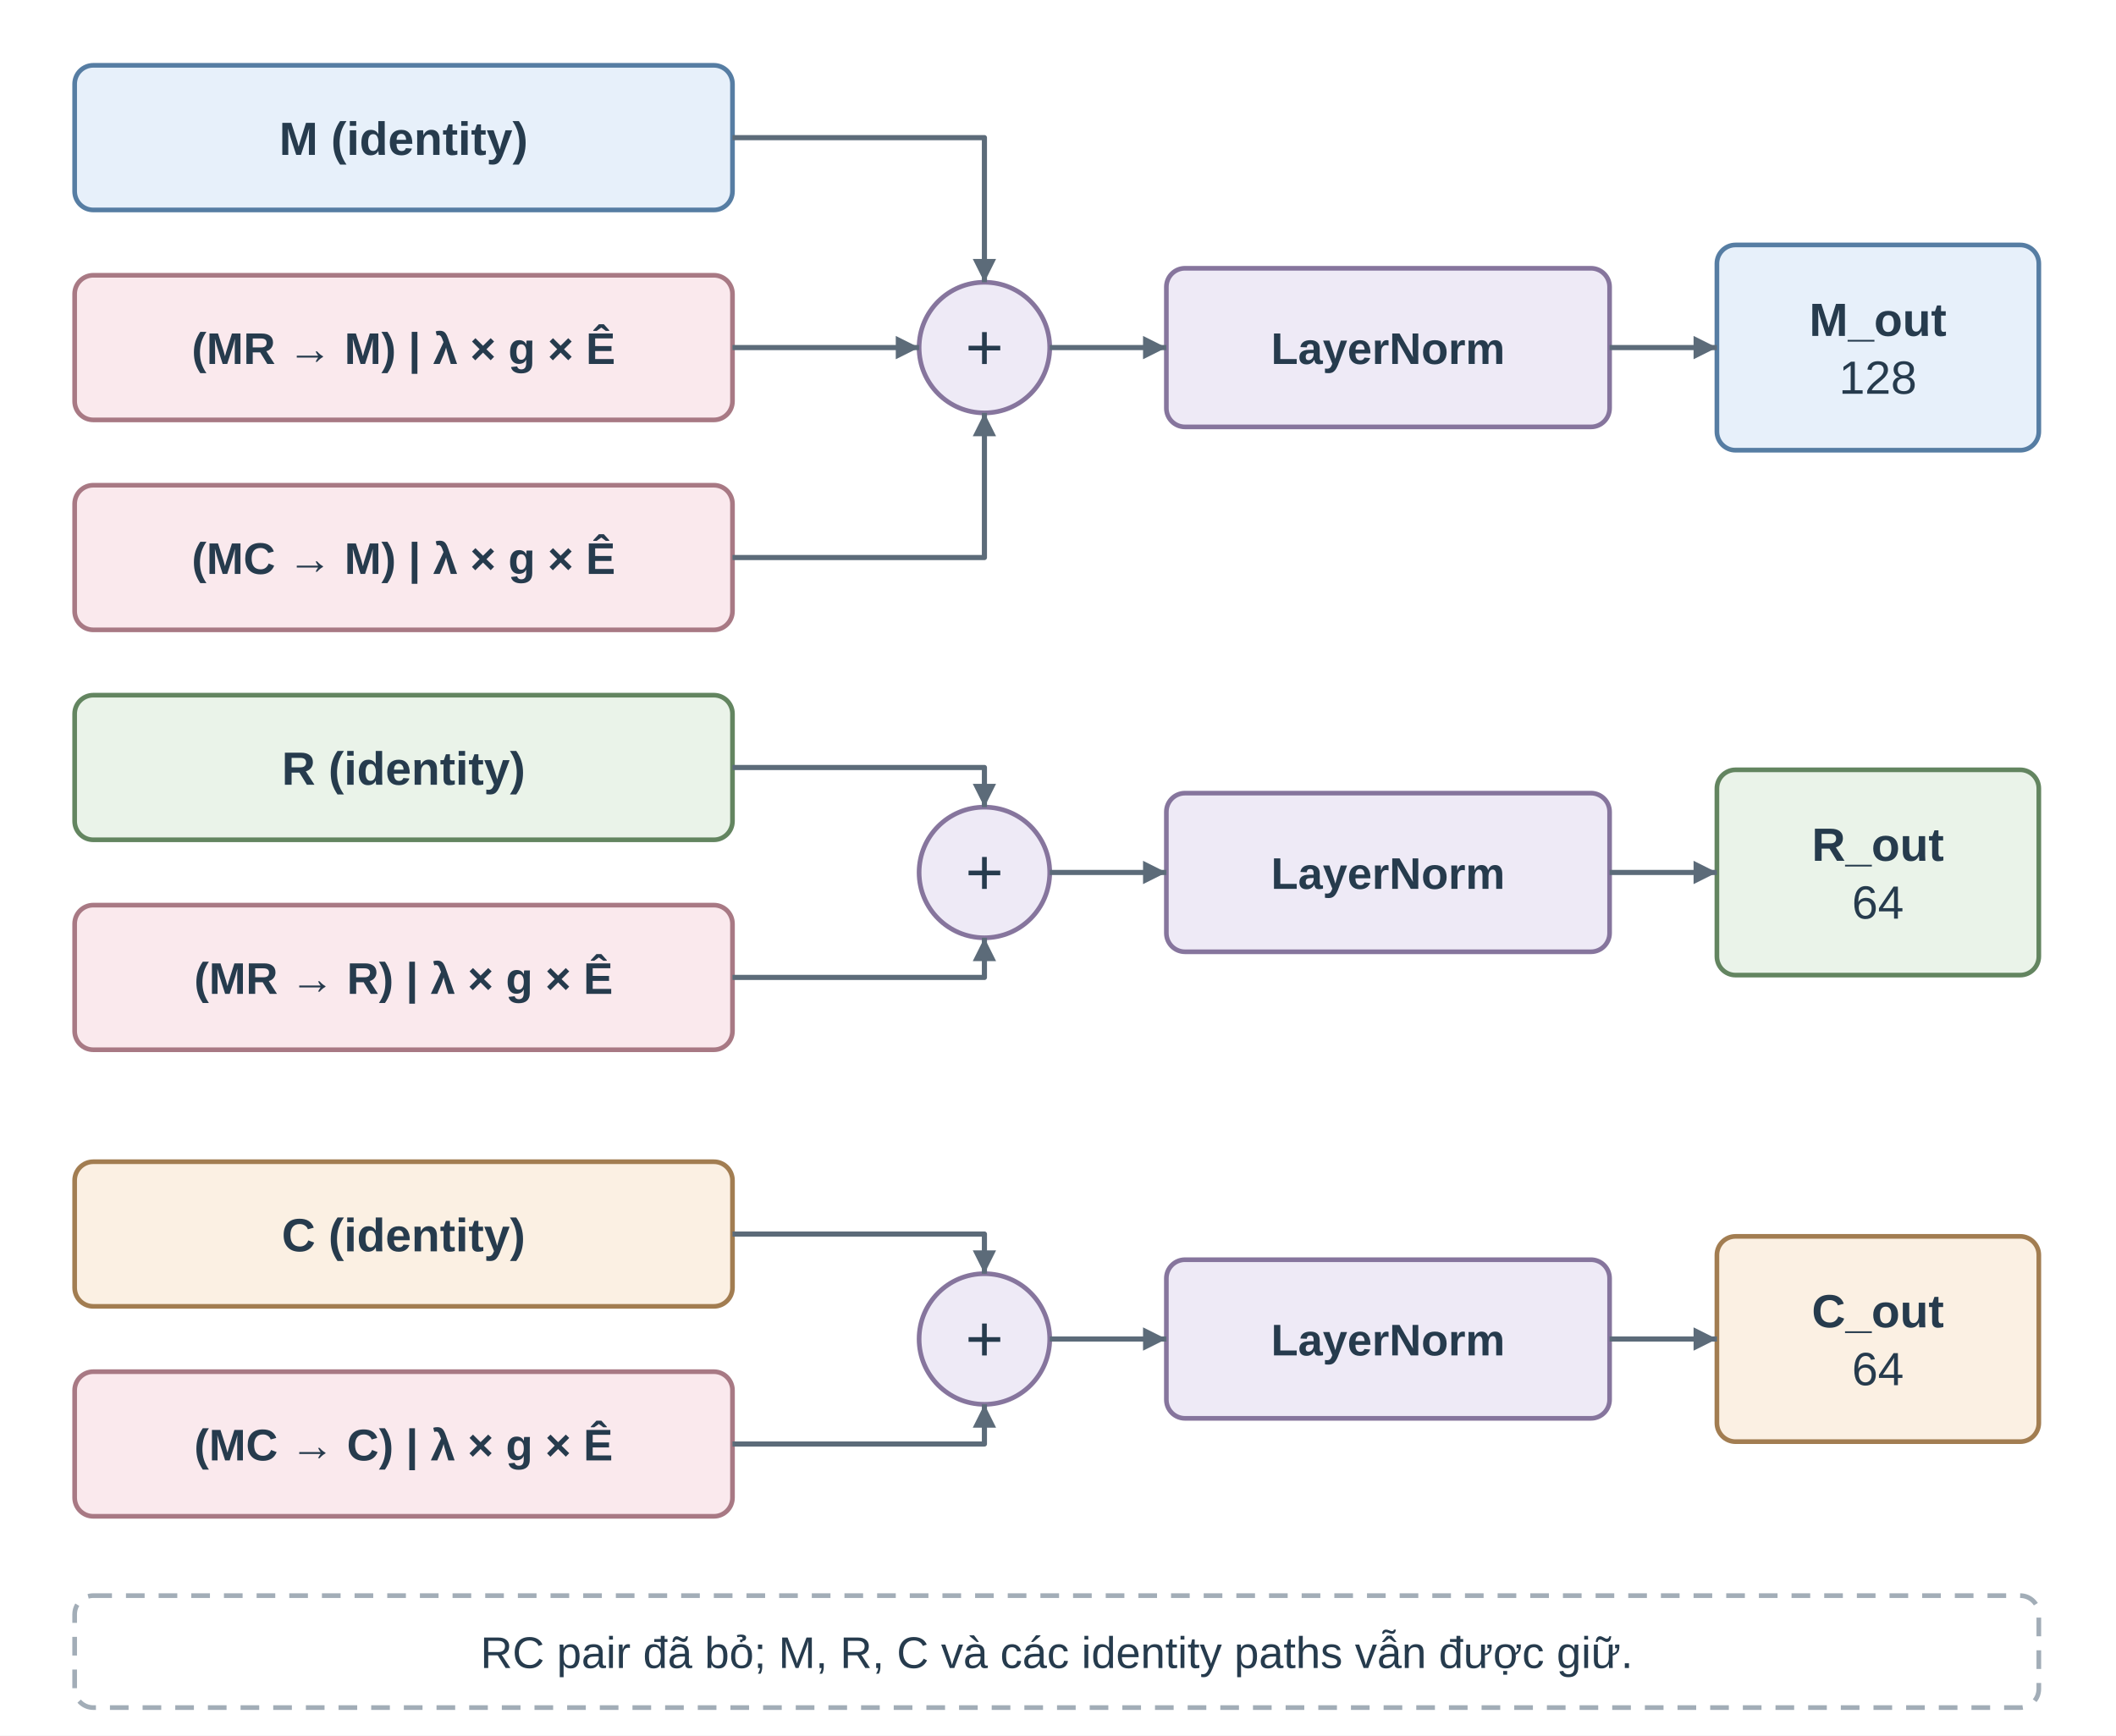
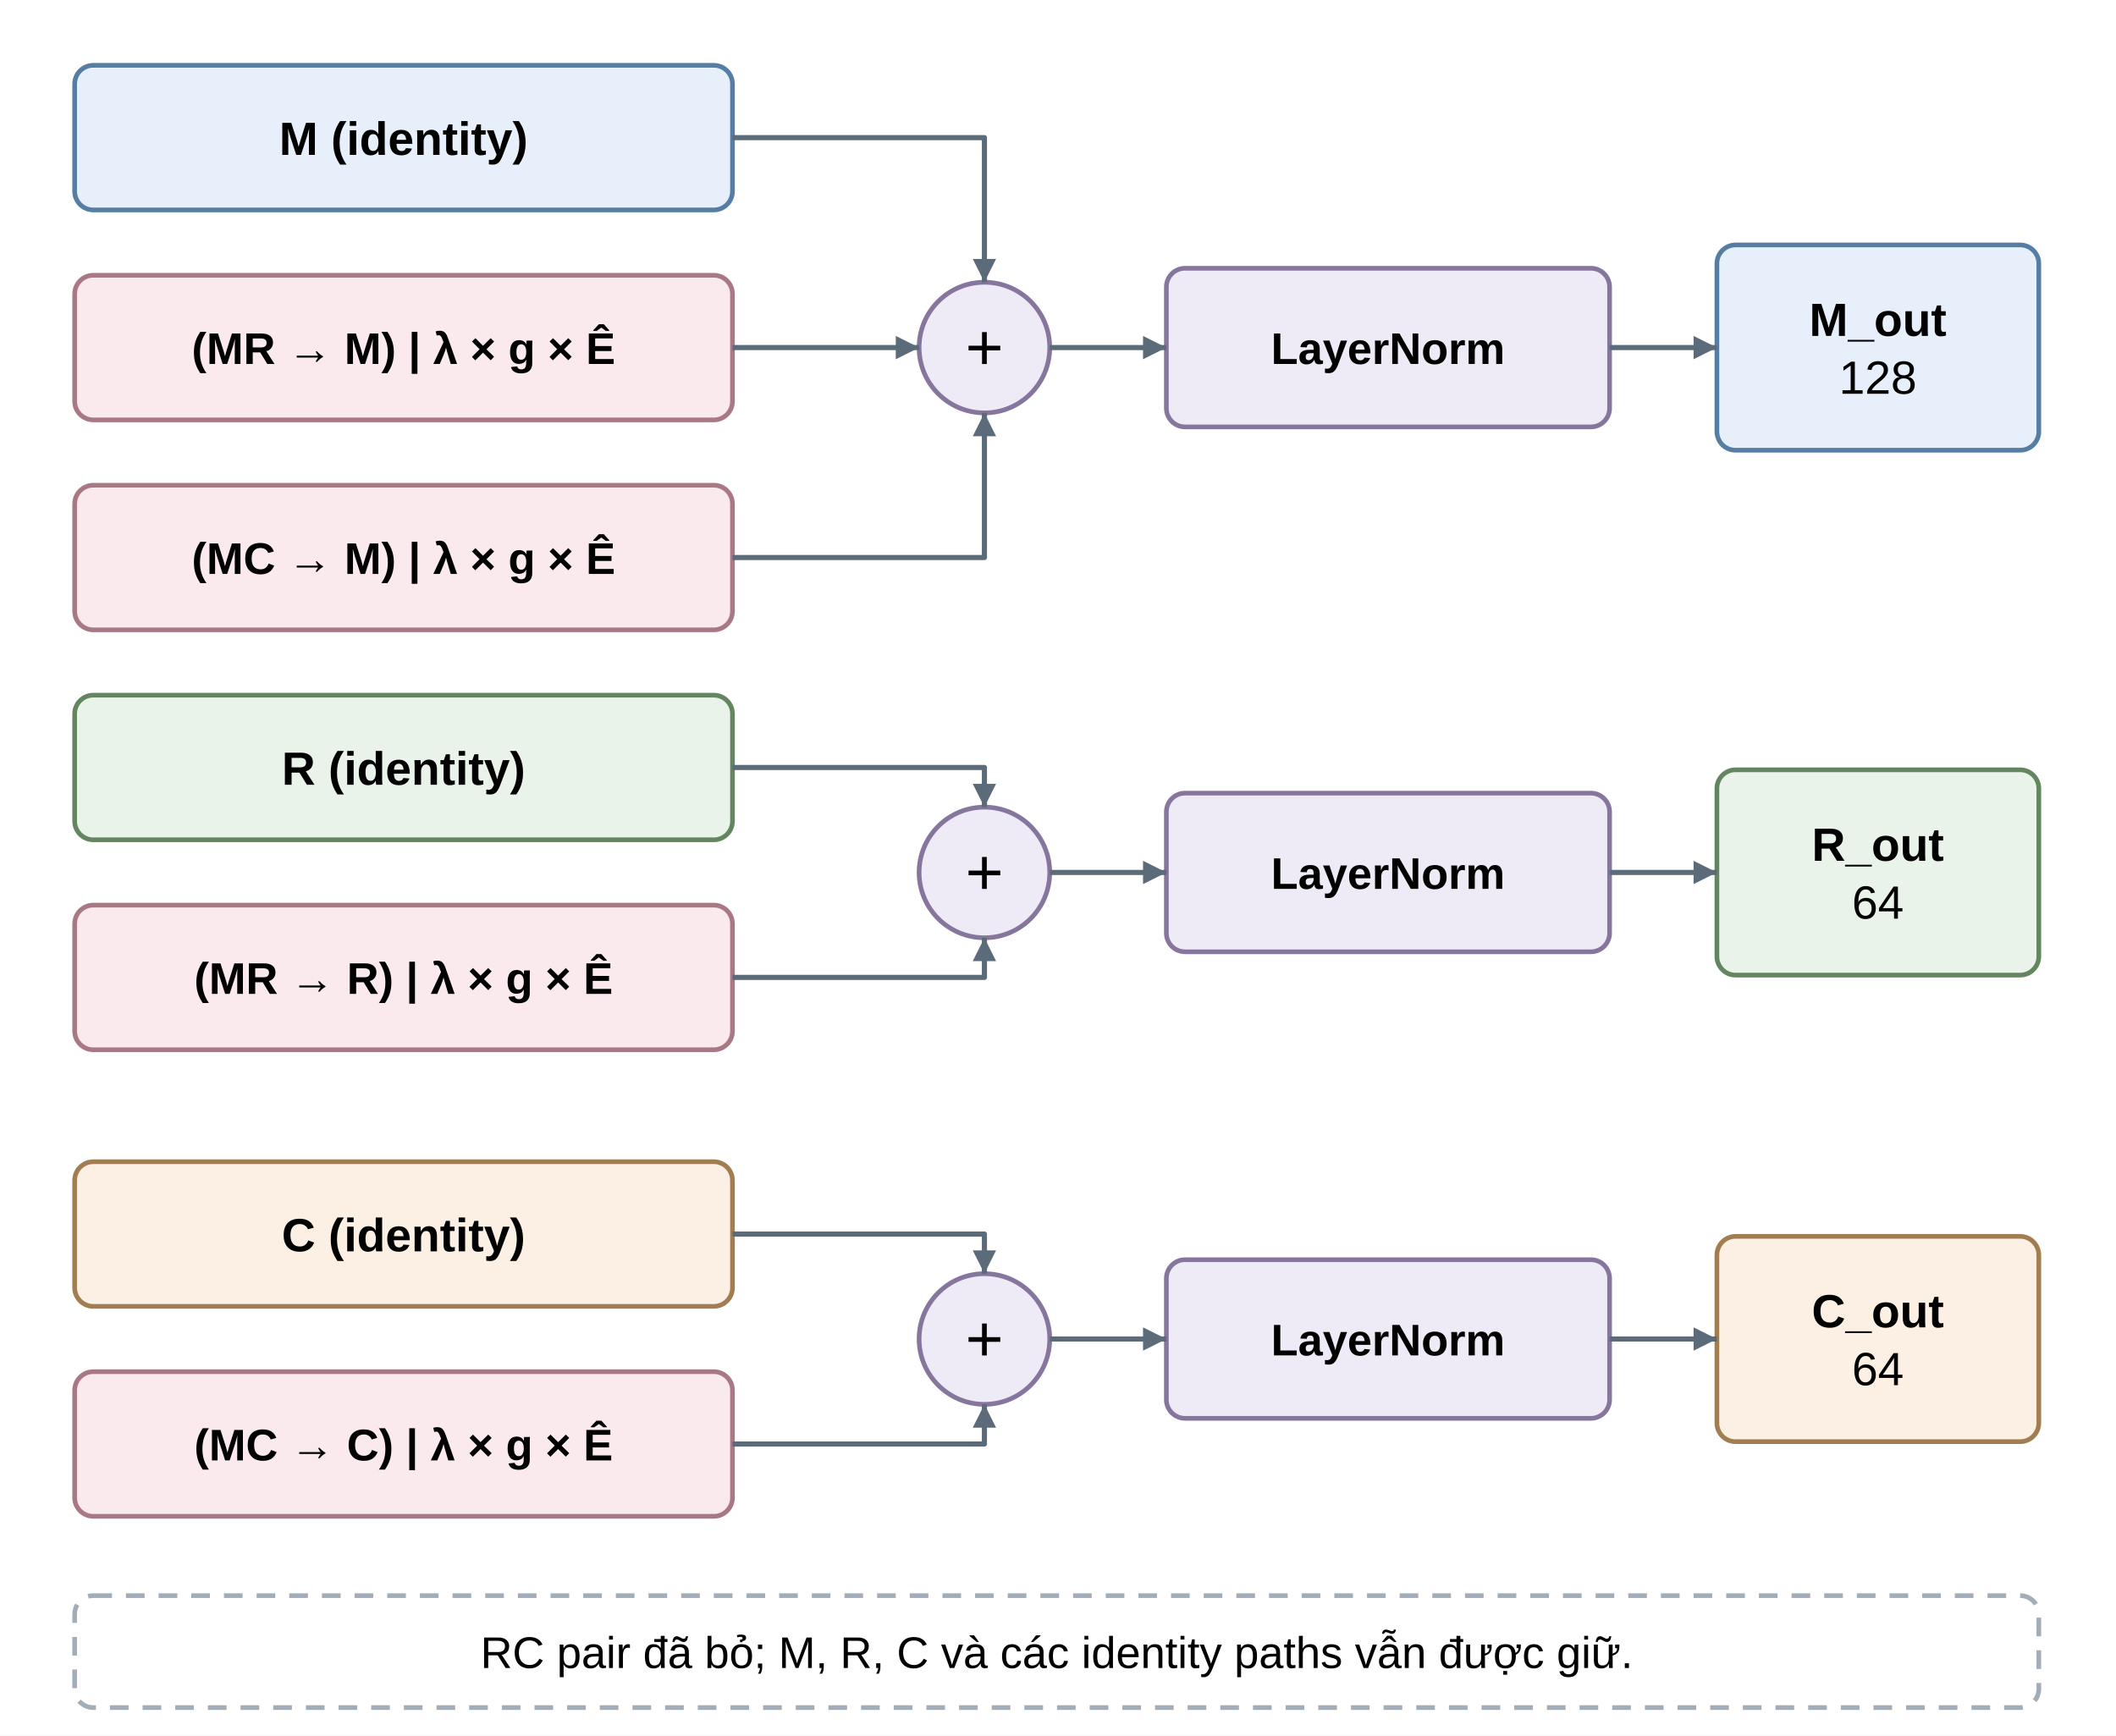
<svg xmlns="http://www.w3.org/2000/svg" width="160mm" height="131.233mm" viewBox="0 0 453.543 372">
  <rect width="100%" height="100%" fill="white" />
  <rect x="16" y="14" width="141" height="31" rx="4" fill="#E7F0FA" stroke="#567DA3" stroke-width="1" />
-   <text x="86.5" y="33.2" font-family="Arial, DejaVu Sans, sans-serif" font-size="10" font-weight="700" text-anchor="middle" fill="#263B4D">M  (identity)</text>
+   <text x="86.5" y="33.2" font-family="Arial, DejaVu Sans, sans-serif" font-size="10" font-weight="700" text-anchor="middle" fill="#000000">M  (identity)</text>
  <rect x="16" y="59" width="141" height="31" rx="4" fill="#FAE9ED" stroke="#A87984" stroke-width="1" />
-   <text x="86.5" y="78.015" font-family="Arial, DejaVu Sans, sans-serif" font-size="9.5" font-weight="700" text-anchor="middle" fill="#263B4D">(MR → M)  |  λ × g × Ê</text>
+   <text x="86.5" y="78.015" font-family="Arial, DejaVu Sans, sans-serif" font-size="9.5" font-weight="700" text-anchor="middle" fill="#000000">(MR → M)  |  λ × g × Ê</text>
  <rect x="16" y="104" width="141" height="31" rx="4" fill="#FAE9ED" stroke="#A87984" stroke-width="1" />
-   <text x="86.5" y="123.015" font-family="Arial, DejaVu Sans, sans-serif" font-size="9.5" font-weight="700" text-anchor="middle" fill="#263B4D">(MC → M)  |  λ × g × Ê</text>
+   <text x="86.5" y="123.015" font-family="Arial, DejaVu Sans, sans-serif" font-size="9.5" font-weight="700" text-anchor="middle" fill="#000000">(MC → M)  |  λ × g × Ê</text>
  <circle cx="211" cy="74.5" r="14" fill="#EEEAF6" stroke="#86759D" stroke-width="1" />
-   <text x="211" y="79.26" font-family="Arial, DejaVu Sans, sans-serif" font-size="14" font-weight="400" text-anchor="middle" fill="#263B4D">+</text>
+   <text x="211" y="79.26" font-family="Arial, DejaVu Sans, sans-serif" font-size="14" font-weight="400" text-anchor="middle" fill="#000000">+</text>
  <polyline points="157,29.5 211,29.5 211,60.5" fill="none" stroke="#5C6B79" stroke-width="1.1" stroke-linejoin="round" />
  <polygon points="211,60.5 213.5,55.5 208.5,55.5" fill="#5C6B79" />
  <polyline points="157,74.5 197,74.5" fill="none" stroke="#5C6B79" stroke-width="1.1" stroke-linejoin="round" />
  <polygon points="197,74.5 192.0,72.0 192.0,77.0" fill="#5C6B79" />
  <polyline points="157,119.5 211,119.5 211,88.5" fill="none" stroke="#5C6B79" stroke-width="1.1" stroke-linejoin="round" />
  <polygon points="211,88.5 208.5,93.5 213.5,93.5" fill="#5C6B79" />
  <rect x="250" y="57.5" width="95" height="34" rx="4" fill="#EEEAF6" stroke="#86759D" stroke-width="1" />
-   <text x="297.5" y="78.015" font-family="Arial, DejaVu Sans, sans-serif" font-size="9.5" font-weight="700" text-anchor="middle" fill="#263B4D">LayerNorm</text>
+   <text x="297.5" y="78.015" font-family="Arial, DejaVu Sans, sans-serif" font-size="9.5" font-weight="700" text-anchor="middle" fill="#000000">LayerNorm</text>
  <polyline points="225,74.5 250,74.5" fill="none" stroke="#5C6B79" stroke-width="1.1" stroke-linejoin="round" />
  <polygon points="250,74.5 245.0,72.0 245.0,77.0" fill="#5C6B79" />
  <rect x="368" y="52.5" width="69" height="44" rx="4" fill="#E7F0FA" stroke="#567DA3" stroke-width="1" />
-   <text x="402.5" y="72.0" font-family="Arial, DejaVu Sans, sans-serif" font-size="10" font-weight="700" text-anchor="middle" fill="#263B4D">M_out</text>
-   <text x="402.5" y="84.4" font-family="Arial, DejaVu Sans, sans-serif" font-size="10" font-weight="400" text-anchor="middle" fill="#263B4D">128</text>
+   <text x="402.5" y="72.0" font-family="Arial, DejaVu Sans, sans-serif" font-size="10" font-weight="700" text-anchor="middle" fill="#000000">M_out</text>
+   <text x="402.5" y="84.4" font-family="Arial, DejaVu Sans, sans-serif" font-size="10" font-weight="400" text-anchor="middle" fill="#000000">128</text>
  <polyline points="345,74.5 368,74.5" fill="none" stroke="#5C6B79" stroke-width="1.1" stroke-linejoin="round" />
  <polygon points="368,74.5 363.0,72.0 363.0,77.0" fill="#5C6B79" />
  <rect x="16" y="149" width="141" height="31" rx="4" fill="#EAF3E9" stroke="#638560" stroke-width="1" />
-   <text x="86.5" y="168.2" font-family="Arial, DejaVu Sans, sans-serif" font-size="10" font-weight="700" text-anchor="middle" fill="#263B4D">R  (identity)</text>
+   <text x="86.5" y="168.2" font-family="Arial, DejaVu Sans, sans-serif" font-size="10" font-weight="700" text-anchor="middle" fill="#000000">R  (identity)</text>
  <rect x="16" y="194" width="141" height="31" rx="4" fill="#FAE9ED" stroke="#A87984" stroke-width="1" />
-   <text x="86.5" y="213.015" font-family="Arial, DejaVu Sans, sans-serif" font-size="9.5" font-weight="700" text-anchor="middle" fill="#263B4D">(MR → R)  |  λ × g × Ê</text>
+   <text x="86.5" y="213.015" font-family="Arial, DejaVu Sans, sans-serif" font-size="9.5" font-weight="700" text-anchor="middle" fill="#000000">(MR → R)  |  λ × g × Ê</text>
  <circle cx="211" cy="187" r="14" fill="#EEEAF6" stroke="#86759D" stroke-width="1" />
-   <text x="211" y="191.76" font-family="Arial, DejaVu Sans, sans-serif" font-size="14" font-weight="400" text-anchor="middle" fill="#263B4D">+</text>
+   <text x="211" y="191.76" font-family="Arial, DejaVu Sans, sans-serif" font-size="14" font-weight="400" text-anchor="middle" fill="#000000">+</text>
  <polyline points="157,164.5 211,164.5 211,173" fill="none" stroke="#5C6B79" stroke-width="1.1" stroke-linejoin="round" />
  <polygon points="211,173 213.5,168.0 208.5,168.0" fill="#5C6B79" />
  <polyline points="157,209.5 211,209.5 211,201" fill="none" stroke="#5C6B79" stroke-width="1.1" stroke-linejoin="round" />
  <polygon points="211,201 208.5,206.0 213.5,206.0" fill="#5C6B79" />
  <rect x="250" y="170" width="95" height="34" rx="4" fill="#EEEAF6" stroke="#86759D" stroke-width="1" />
-   <text x="297.5" y="190.515" font-family="Arial, DejaVu Sans, sans-serif" font-size="9.5" font-weight="700" text-anchor="middle" fill="#263B4D">LayerNorm</text>
+   <text x="297.5" y="190.515" font-family="Arial, DejaVu Sans, sans-serif" font-size="9.5" font-weight="700" text-anchor="middle" fill="#000000">LayerNorm</text>
  <polyline points="225,187 250,187" fill="none" stroke="#5C6B79" stroke-width="1.1" stroke-linejoin="round" />
  <polygon points="250,187 245.0,184.5 245.0,189.5" fill="#5C6B79" />
  <rect x="368" y="165" width="69" height="44" rx="4" fill="#EAF3E9" stroke="#638560" stroke-width="1" />
-   <text x="402.5" y="184.5" font-family="Arial, DejaVu Sans, sans-serif" font-size="10" font-weight="700" text-anchor="middle" fill="#263B4D">R_out</text>
-   <text x="402.5" y="196.9" font-family="Arial, DejaVu Sans, sans-serif" font-size="10" font-weight="400" text-anchor="middle" fill="#263B4D">64</text>
+   <text x="402.5" y="184.5" font-family="Arial, DejaVu Sans, sans-serif" font-size="10" font-weight="700" text-anchor="middle" fill="#000000">R_out</text>
+   <text x="402.5" y="196.9" font-family="Arial, DejaVu Sans, sans-serif" font-size="10" font-weight="400" text-anchor="middle" fill="#000000">64</text>
  <polyline points="345,187 368,187" fill="none" stroke="#5C6B79" stroke-width="1.1" stroke-linejoin="round" />
  <polygon points="368,187 363.0,184.5 363.0,189.5" fill="#5C6B79" />
  <rect x="16" y="249" width="141" height="31" rx="4" fill="#FBF0E3" stroke="#A27D51" stroke-width="1" />
-   <text x="86.5" y="268.2" font-family="Arial, DejaVu Sans, sans-serif" font-size="10" font-weight="700" text-anchor="middle" fill="#263B4D">C  (identity)</text>
+   <text x="86.5" y="268.2" font-family="Arial, DejaVu Sans, sans-serif" font-size="10" font-weight="700" text-anchor="middle" fill="#000000">C  (identity)</text>
  <rect x="16" y="294" width="141" height="31" rx="4" fill="#FAE9ED" stroke="#A87984" stroke-width="1" />
-   <text x="86.5" y="313.015" font-family="Arial, DejaVu Sans, sans-serif" font-size="9.5" font-weight="700" text-anchor="middle" fill="#263B4D">(MC → C)  |  λ × g × Ê</text>
+   <text x="86.5" y="313.015" font-family="Arial, DejaVu Sans, sans-serif" font-size="9.5" font-weight="700" text-anchor="middle" fill="#000000">(MC → C)  |  λ × g × Ê</text>
  <circle cx="211" cy="287" r="14" fill="#EEEAF6" stroke="#86759D" stroke-width="1" />
-   <text x="211" y="291.76" font-family="Arial, DejaVu Sans, sans-serif" font-size="14" font-weight="400" text-anchor="middle" fill="#263B4D">+</text>
+   <text x="211" y="291.76" font-family="Arial, DejaVu Sans, sans-serif" font-size="14" font-weight="400" text-anchor="middle" fill="#000000">+</text>
  <polyline points="157,264.5 211,264.5 211,273" fill="none" stroke="#5C6B79" stroke-width="1.1" stroke-linejoin="round" />
  <polygon points="211,273 213.5,268.0 208.5,268.0" fill="#5C6B79" />
  <polyline points="157,309.5 211,309.5 211,301" fill="none" stroke="#5C6B79" stroke-width="1.1" stroke-linejoin="round" />
  <polygon points="211,301 208.5,306.0 213.5,306.0" fill="#5C6B79" />
  <rect x="250" y="270" width="95" height="34" rx="4" fill="#EEEAF6" stroke="#86759D" stroke-width="1" />
-   <text x="297.5" y="290.515" font-family="Arial, DejaVu Sans, sans-serif" font-size="9.5" font-weight="700" text-anchor="middle" fill="#263B4D">LayerNorm</text>
+   <text x="297.5" y="290.515" font-family="Arial, DejaVu Sans, sans-serif" font-size="9.5" font-weight="700" text-anchor="middle" fill="#000000">LayerNorm</text>
  <polyline points="225,287 250,287" fill="none" stroke="#5C6B79" stroke-width="1.1" stroke-linejoin="round" />
  <polygon points="250,287 245.0,284.5 245.0,289.5" fill="#5C6B79" />
  <rect x="368" y="265" width="69" height="44" rx="4" fill="#FBF0E3" stroke="#A27D51" stroke-width="1" />
-   <text x="402.5" y="284.5" font-family="Arial, DejaVu Sans, sans-serif" font-size="10" font-weight="700" text-anchor="middle" fill="#263B4D">C_out</text>
-   <text x="402.5" y="296.9" font-family="Arial, DejaVu Sans, sans-serif" font-size="10" font-weight="400" text-anchor="middle" fill="#263B4D">64</text>
+   <text x="402.5" y="284.5" font-family="Arial, DejaVu Sans, sans-serif" font-size="10" font-weight="700" text-anchor="middle" fill="#000000">C_out</text>
+   <text x="402.5" y="296.9" font-family="Arial, DejaVu Sans, sans-serif" font-size="10" font-weight="400" text-anchor="middle" fill="#000000">64</text>
  <polyline points="345,287 368,287" fill="none" stroke="#5C6B79" stroke-width="1.1" stroke-linejoin="round" />
  <polygon points="368,287 363.0,284.5 363.0,289.5" fill="#5C6B79" />
  <rect x="16" y="342" width="421" height="24" rx="4" fill="#FFFFFF" stroke="#A2ADB7" stroke-width="1" stroke-dasharray="4 3" />
-   <text x="226.5" y="357.515" font-family="Arial, DejaVu Sans, sans-serif" font-size="9.5" font-weight="400" text-anchor="middle" fill="#263B4D">RC pair đã bỏ; M, R, C và các identity paths vẫn được giữ.</text>
+   <text x="226.5" y="357.515" font-family="Arial, DejaVu Sans, sans-serif" font-size="9.5" font-weight="400" text-anchor="middle" fill="#000000">RC pair đã bỏ; M, R, C và các identity paths vẫn được giữ.</text>
</svg>
